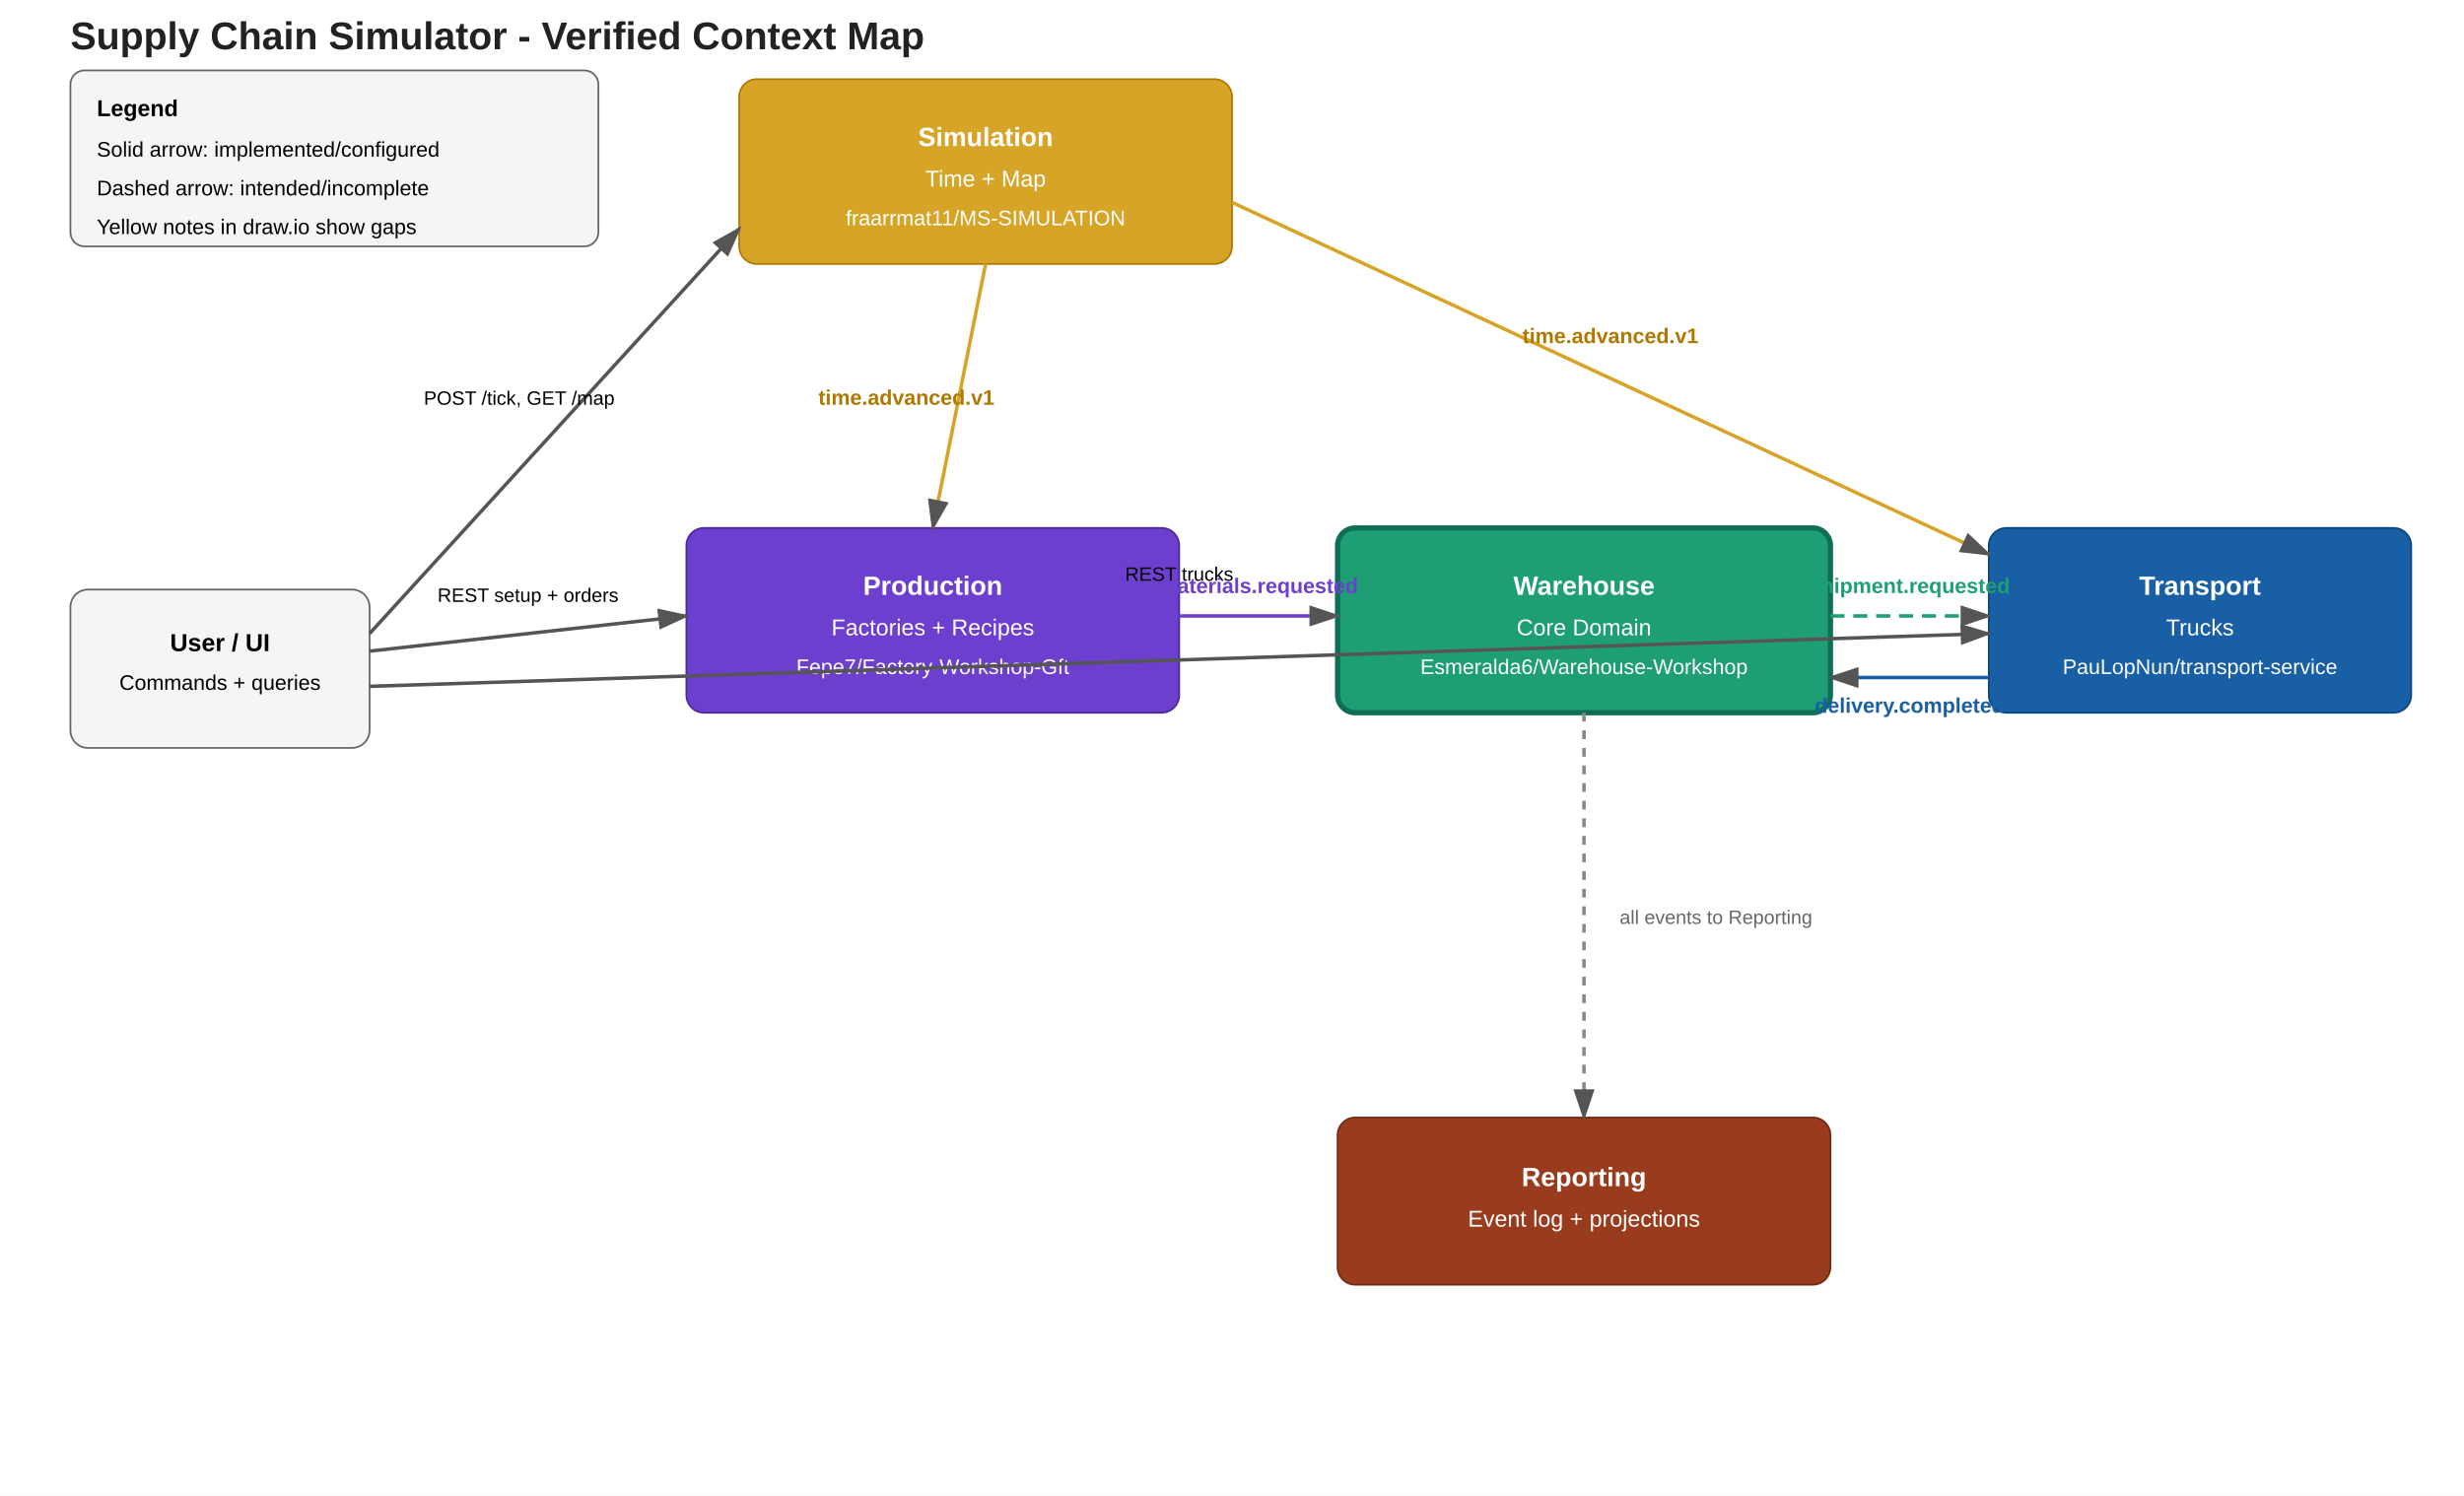
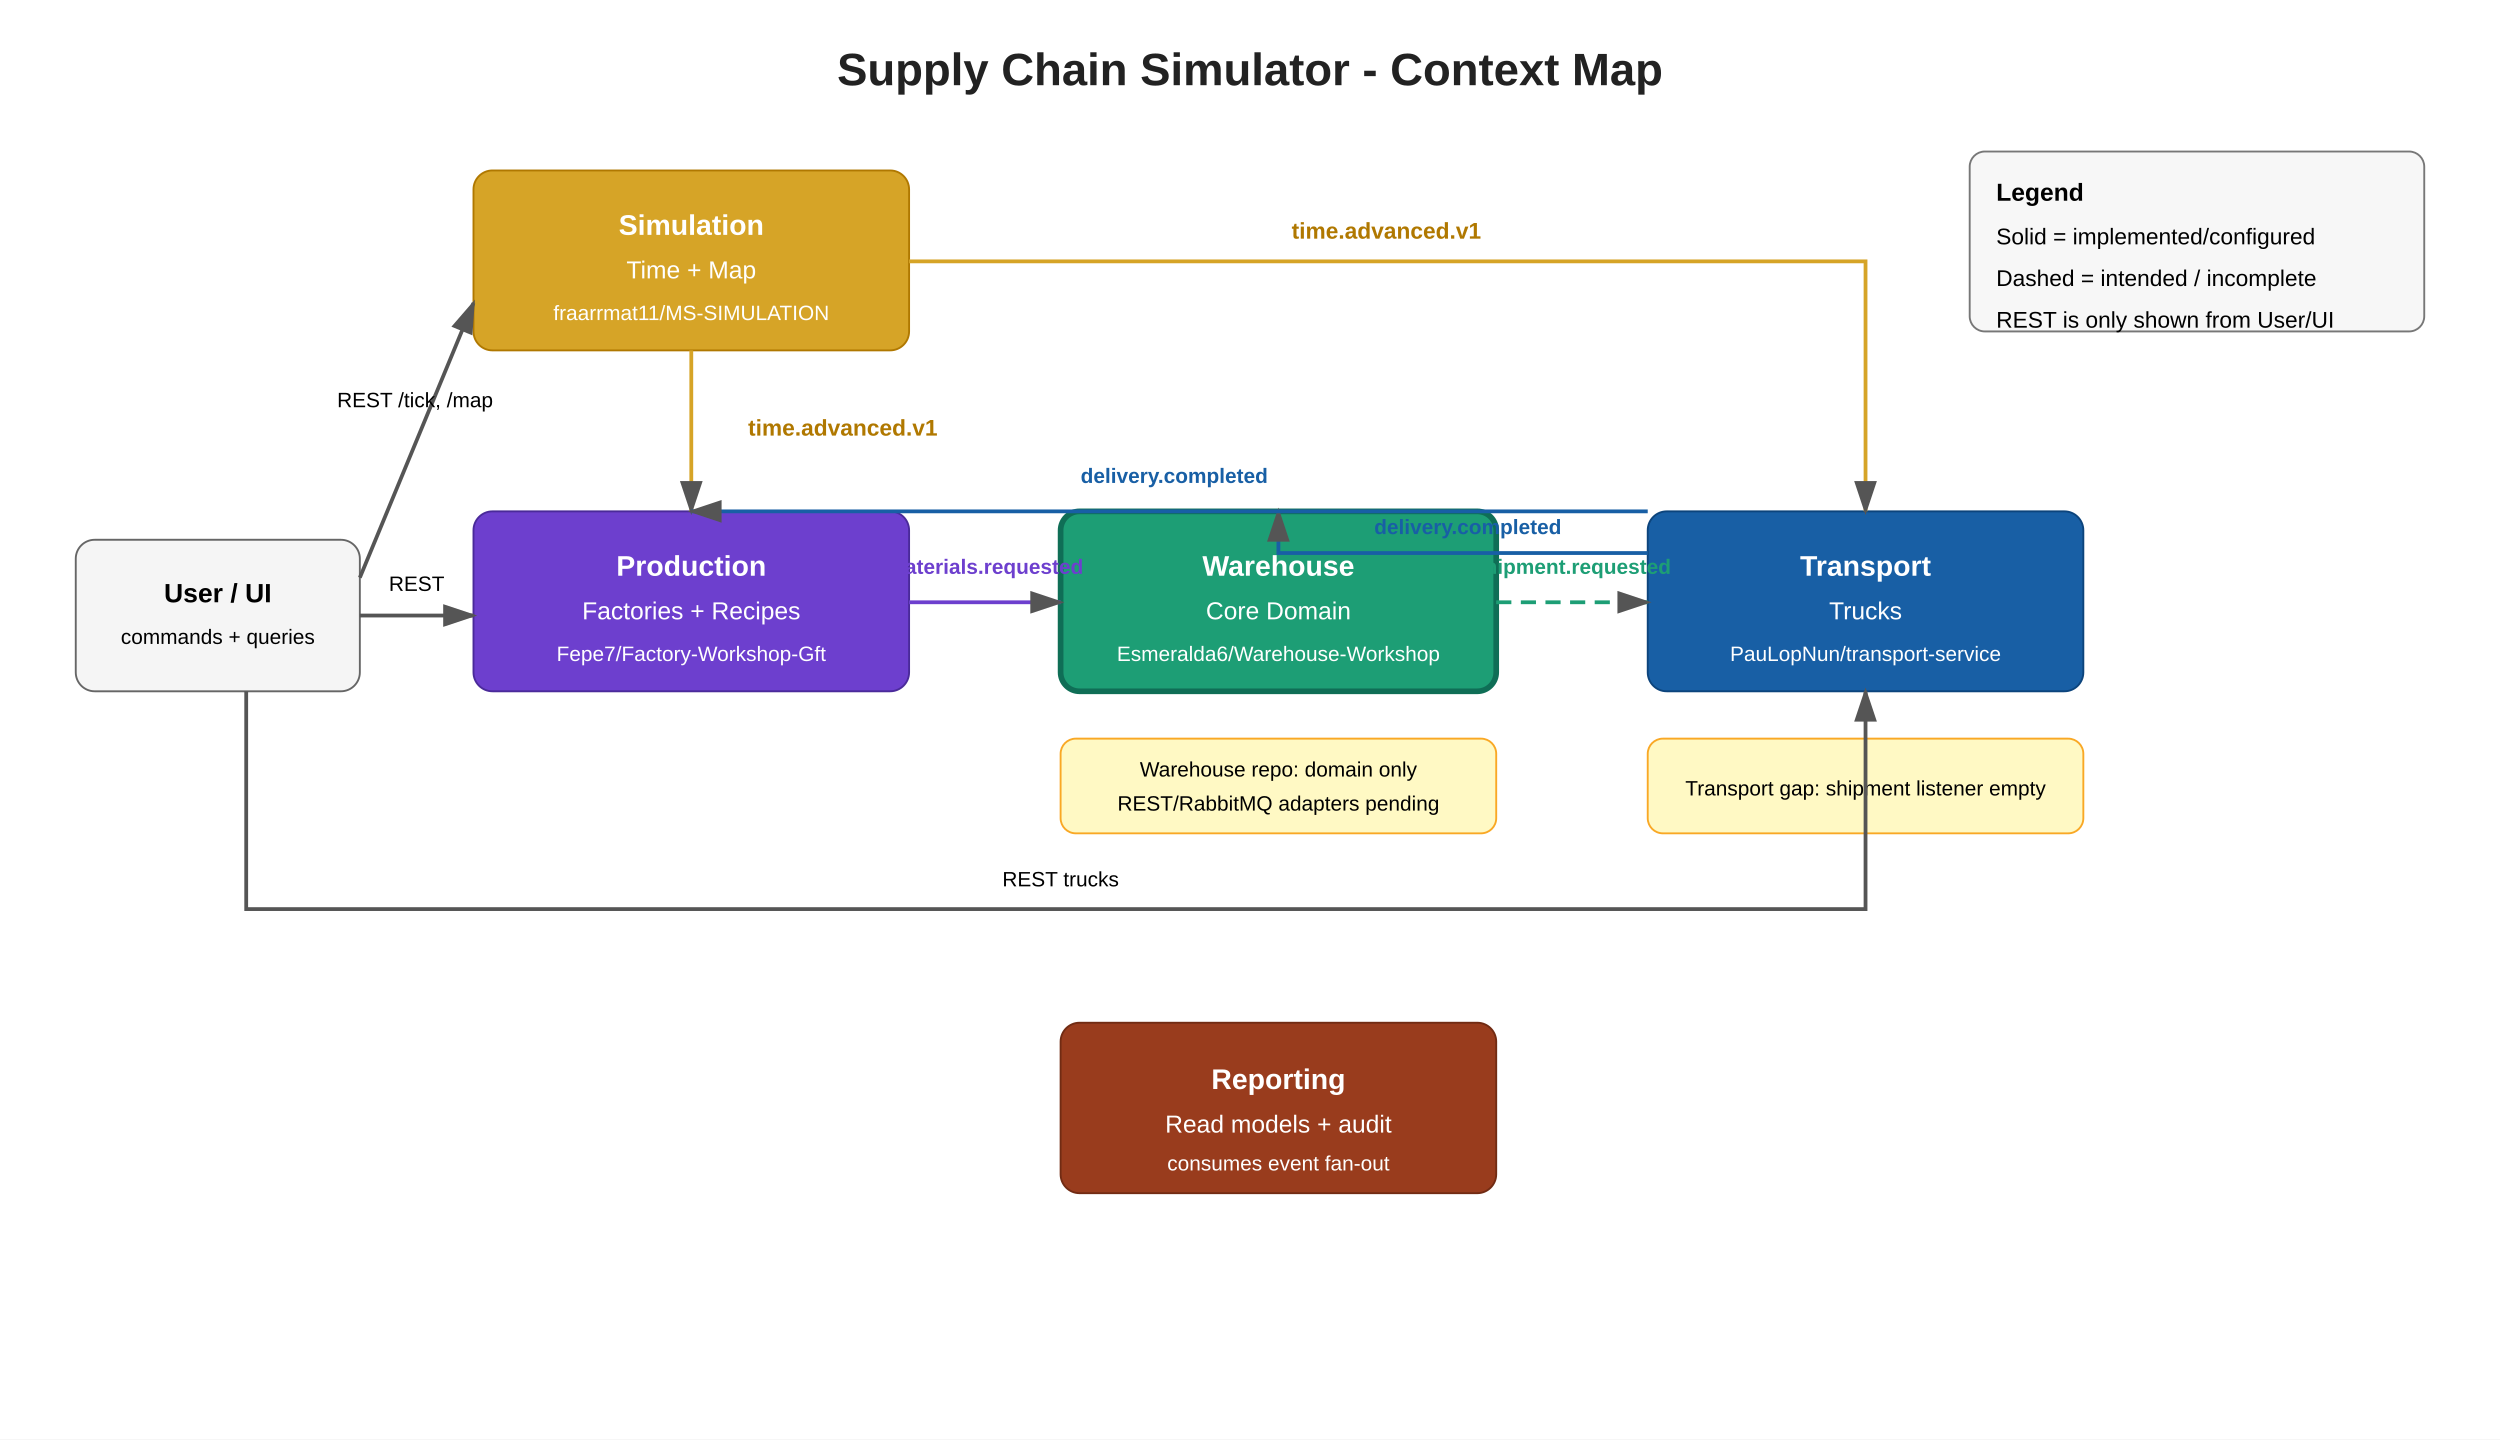
- <svg xmlns="http://www.w3.org/2000/svg" version="1.1" width="1400px" height="850px" viewBox="0 0 1400 850" content="&lt;mxfile host=&quot;app.diagrams.net&quot; modified=&quot;2026-05-07T00:00:00.000Z&quot; agent=&quot;Codex&quot; version=&quot;24.0.0&quot; type=&quot;device&quot;&gt;&#10;  &lt;diagram id=&quot;supply-chain-context-map&quot; name=&quot;Supply Chain Context Map&quot;&gt;&#10;    &lt;mxGraphModel dx=&quot;1422&quot; dy=&quot;794&quot; grid=&quot;1&quot; gridSize=&quot;10&quot; guides=&quot;1&quot; tooltips=&quot;1&quot; connect=&quot;1&quot; arrows=&quot;1&quot; fold=&quot;1&quot; page=&quot;1&quot; pageScale=&quot;1&quot; pageWidth=&quot;1400&quot; pageHeight=&quot;850&quot; math=&quot;0&quot; shadow=&quot;0&quot;&gt;&#10;      &lt;root&gt;&#10;        &lt;mxCell id=&quot;0&quot; /&gt;&#10;        &lt;mxCell id=&quot;1&quot; parent=&quot;0&quot; /&gt;&#10;        &lt;mxCell id=&quot;ui&quot; value=&quot;&amp;lt;b&amp;gt;User / UI&amp;lt;/b&amp;gt;&amp;lt;br&amp;gt;Commands + queries&quot; style=&quot;rounded=1;whiteSpace=wrap;html=1;fillColor=#f5f5f5;strokeColor=#666666;fontColor=#333333;fontSize=14;align=center;verticalAlign=middle;&quot; vertex=&quot;1&quot; parent=&quot;1&quot;&gt;&#10;          &lt;mxGeometry x=&quot;40&quot; y=&quot;335&quot; width=&quot;170&quot; height=&quot;90&quot; as=&quot;geometry&quot; /&gt;&#10;        &lt;/mxCell&gt;&#10;        &lt;mxCell id=&quot;simulation&quot; value=&quot;&amp;lt;b&amp;gt;Simulation&amp;lt;/b&amp;gt;&amp;lt;br&amp;gt;Time + Map&amp;lt;br&amp;gt;fraarrmat11/MS-SIMULATION&quot; style=&quot;rounded=1;whiteSpace=wrap;html=1;fillColor=#d6a427;strokeColor=#b07800;fontColor=#ffffff;fontSize=14;align=center;verticalAlign=middle;&quot; vertex=&quot;1&quot; parent=&quot;1&quot;&gt;&#10;          &lt;mxGeometry x=&quot;420&quot; y=&quot;45&quot; width=&quot;280&quot; height=&quot;105&quot; as=&quot;geometry&quot; /&gt;&#10;        &lt;/mxCell&gt;&#10;        &lt;mxCell id=&quot;production&quot; value=&quot;&amp;lt;b&amp;gt;Production&amp;lt;/b&amp;gt;&amp;lt;br&amp;gt;Factories + Recipes&amp;lt;br&amp;gt;Fepe7/Factory-Workshop-Gft&quot; style=&quot;rounded=1;whiteSpace=wrap;html=1;fillColor=#6d3fce;strokeColor=#4a2a9a;fontColor=#ffffff;fontSize=14;align=center;verticalAlign=middle;&quot; vertex=&quot;1&quot; parent=&quot;1&quot;&gt;&#10;          &lt;mxGeometry x=&quot;390&quot; y=&quot;300&quot; width=&quot;280&quot; height=&quot;105&quot; as=&quot;geometry&quot; /&gt;&#10;        &lt;/mxCell&gt;&#10;        &lt;mxCell id=&quot;warehouse&quot; value=&quot;&amp;lt;b&amp;gt;Warehouse&amp;lt;/b&amp;gt;&amp;lt;br&amp;gt;Core Domain&amp;lt;br&amp;gt;Esmeralda6/Warehouse-Workshop&quot; style=&quot;rounded=1;whiteSpace=wrap;html=1;fillColor=#1d9e75;strokeColor=#0f6e56;fontColor=#ffffff;fontSize=14;align=center;verticalAlign=middle;strokeWidth=3;&quot; vertex=&quot;1&quot; parent=&quot;1&quot;&gt;&#10;          &lt;mxGeometry x=&quot;760&quot; y=&quot;300&quot; width=&quot;280&quot; height=&quot;105&quot; as=&quot;geometry&quot; /&gt;&#10;        &lt;/mxCell&gt;&#10;        &lt;mxCell id=&quot;transport&quot; value=&quot;&amp;lt;b&amp;gt;Transport&amp;lt;/b&amp;gt;&amp;lt;br&amp;gt;Trucks&amp;lt;br&amp;gt;PauLopNun/transport-service&quot; style=&quot;rounded=1;whiteSpace=wrap;html=1;fillColor=#185fa5;strokeColor=#0c447c;fontColor=#ffffff;fontSize=14;align=center;verticalAlign=middle;&quot; vertex=&quot;1&quot; parent=&quot;1&quot;&gt;&#10;          &lt;mxGeometry x=&quot;1130&quot; y=&quot;300&quot; width=&quot;240&quot; height=&quot;105&quot; as=&quot;geometry&quot; /&gt;&#10;        &lt;/mxCell&gt;&#10;        &lt;mxCell id=&quot;reporting&quot; value=&quot;&amp;lt;b&amp;gt;Reporting&amp;lt;/b&amp;gt;&amp;lt;br&amp;gt;Event log + projections&quot; style=&quot;rounded=1;whiteSpace=wrap;html=1;fillColor=#993c1d;strokeColor=#712b13;fontColor=#ffffff;fontSize=14;align=center;verticalAlign=middle;&quot; vertex=&quot;1&quot; parent=&quot;1&quot;&gt;&#10;          &lt;mxGeometry x=&quot;760&quot; y=&quot;635&quot; width=&quot;280&quot; height=&quot;95&quot; as=&quot;geometry&quot; /&gt;&#10;        &lt;/mxCell&gt;&#10;        &lt;mxCell id=&quot;rest-simulation&quot; value=&quot;&amp;lt;b&amp;gt;REST&amp;lt;/b&amp;gt;&amp;lt;br&amp;gt;POST /tick&amp;lt;br&amp;gt;GET /map&quot; style=&quot;rounded=1;whiteSpace=wrap;html=1;fillColor=#fff2cc;strokeColor=#d6b656;fontColor=#333333;fontSize=11;align=center;verticalAlign=middle;&quot; vertex=&quot;1&quot; parent=&quot;1&quot;&gt;&#10;          &lt;mxGeometry x=&quot;425&quot; y=&quot;165&quot; width=&quot;270&quot; height=&quot;70&quot; as=&quot;geometry&quot; /&gt;&#10;        &lt;/mxCell&gt;&#10;        &lt;mxCell id=&quot;rest-production&quot; value=&quot;&amp;lt;b&amp;gt;REST&amp;lt;/b&amp;gt;&amp;lt;br&amp;gt;POST /factories, POST /recipes&amp;lt;br&amp;gt;GET /recipes, GET /factories/{productId}&amp;lt;br&amp;gt;POST /warehouses/{warehouseId}/orders&quot; style=&quot;rounded=1;whiteSpace=wrap;html=1;fillColor=#e1d5e7;strokeColor=#9673a6;fontColor=#333333;fontSize=11;align=center;verticalAlign=middle;&quot; vertex=&quot;1&quot; parent=&quot;1&quot;&gt;&#10;          &lt;mxGeometry x=&quot;370&quot; y=&quot;420&quot; width=&quot;320&quot; height=&quot;82&quot; as=&quot;geometry&quot; /&gt;&#10;        &lt;/mxCell&gt;&#10;        &lt;mxCell id=&quot;warehouse-gap&quot; value=&quot;&amp;lt;b&amp;gt;Repo status&amp;lt;/b&amp;gt;&amp;lt;br&amp;gt;Domain implemented&amp;lt;br&amp;gt;REST/RabbitMQ adapters pending&amp;lt;br&amp;gt;shipment.requested.v1 intended&quot; style=&quot;rounded=1;whiteSpace=wrap;html=1;fillColor=#fff9c4;strokeColor=#f9a825;fontColor=#333333;fontSize=11;align=center;verticalAlign=middle;&quot; vertex=&quot;1&quot; parent=&quot;1&quot;&gt;&#10;          &lt;mxGeometry x=&quot;760&quot; y=&quot;420&quot; width=&quot;280&quot; height=&quot;82&quot; as=&quot;geometry&quot; /&gt;&#10;        &lt;/mxCell&gt;&#10;        &lt;mxCell id=&quot;rest-transport&quot; value=&quot;&amp;lt;b&amp;gt;REST&amp;lt;/b&amp;gt;&amp;lt;br&amp;gt;POST /trucks&amp;lt;br&amp;gt;GET /trucks&amp;lt;br&amp;gt;&amp;lt;b&amp;gt;Gap&amp;lt;/b&amp;gt; shipment listener empty&quot; style=&quot;rounded=1;whiteSpace=wrap;html=1;fillColor=#dae8fc;strokeColor=#6c8ebf;fontColor=#333333;fontSize=11;align=center;verticalAlign=middle;&quot; vertex=&quot;1&quot; parent=&quot;1&quot;&gt;&#10;          &lt;mxGeometry x=&quot;1130&quot; y=&quot;420&quot; width=&quot;240&quot; height=&quot;82&quot; as=&quot;geometry&quot; /&gt;&#10;        &lt;/mxCell&gt;&#10;        &lt;mxCell id=&quot;legend&quot; value=&quot;&amp;lt;b&amp;gt;Legend&amp;lt;/b&amp;gt;&amp;lt;br&amp;gt;Solid arrow: implemented/configured&amp;lt;br&amp;gt;Dashed arrow: intended or incomplete&amp;lt;br&amp;gt;Reporting consumes event fan-out&quot; style=&quot;rounded=1;whiteSpace=wrap;html=1;fillColor=#f5f5f5;strokeColor=#666666;fontColor=#333333;fontSize=12;align=left;verticalAlign=middle;spacingLeft=10;&quot; vertex=&quot;1&quot; parent=&quot;1&quot;&gt;&#10;          &lt;mxGeometry x=&quot;40&quot; y=&quot;40&quot; width=&quot;300&quot; height=&quot;100&quot; as=&quot;geometry&quot; /&gt;&#10;        &lt;/mxCell&gt;&#10;        &lt;mxCell id=&quot;e-ui-sim&quot; value=&quot;REST commands / reads&quot; style=&quot;edgeStyle=orthogonalEdgeStyle;rounded=1;html=1;strokeColor=#555555;fontColor=#555555;fontSize=11;endArrow=block;endFill=1;&quot; edge=&quot;1&quot; parent=&quot;1&quot; source=&quot;ui&quot; target=&quot;simulation&quot;&gt;&lt;mxGeometry relative=&quot;1&quot; as=&quot;geometry&quot; /&gt;&lt;/mxCell&gt;&#10;        &lt;mxCell id=&quot;e-ui-prod&quot; value=&quot;REST setup + store order&quot; style=&quot;edgeStyle=orthogonalEdgeStyle;rounded=1;html=1;strokeColor=#555555;fontColor=#555555;fontSize=11;endArrow=block;endFill=1;&quot; edge=&quot;1&quot; parent=&quot;1&quot; source=&quot;ui&quot; target=&quot;production&quot;&gt;&lt;mxGeometry relative=&quot;1&quot; as=&quot;geometry&quot; /&gt;&lt;/mxCell&gt;&#10;        &lt;mxCell id=&quot;e-ui-tr&quot; value=&quot;REST truck admin / initial state&quot; style=&quot;edgeStyle=orthogonalEdgeStyle;rounded=1;html=1;strokeColor=#555555;fontColor=#555555;fontSize=11;endArrow=block;endFill=1;&quot; edge=&quot;1&quot; parent=&quot;1&quot; source=&quot;ui&quot; target=&quot;transport&quot;&gt;&lt;mxGeometry relative=&quot;1&quot; as=&quot;geometry&quot; /&gt;&lt;/mxCell&gt;&#10;        &lt;mxCell id=&quot;e-time-prod&quot; value=&quot;time.advanced.v1&quot; style=&quot;edgeStyle=orthogonalEdgeStyle;rounded=1;html=1;strokeColor=#d6a427;fontColor=#d6a427;fontSize=12;fontStyle=1;endArrow=block;endFill=1;&quot; edge=&quot;1&quot; parent=&quot;1&quot; source=&quot;simulation&quot; target=&quot;production&quot;&gt;&lt;mxGeometry relative=&quot;1&quot; as=&quot;geometry&quot; /&gt;&lt;/mxCell&gt;&#10;        &lt;mxCell id=&quot;e-time-tr&quot; value=&quot;time.advanced.v1&quot; style=&quot;edgeStyle=orthogonalEdgeStyle;rounded=1;html=1;strokeColor=#d6a427;fontColor=#d6a427;fontSize=12;fontStyle=1;endArrow=block;endFill=1;&quot; edge=&quot;1&quot; parent=&quot;1&quot; source=&quot;simulation&quot; target=&quot;transport&quot;&gt;&lt;mxGeometry relative=&quot;1&quot; as=&quot;geometry&quot; /&gt;&lt;/mxCell&gt;&#10;        &lt;mxCell id=&quot;e-prod-wh&quot; value=&quot;production.materials.requested.v1&quot; style=&quot;edgeStyle=orthogonalEdgeStyle;rounded=1;html=1;strokeColor=#6d3fce;fontColor=#6d3fce;fontSize=12;fontStyle=1;endArrow=block;endFill=1;&quot; edge=&quot;1&quot; parent=&quot;1&quot; source=&quot;production&quot; target=&quot;warehouse&quot;&gt;&lt;mxGeometry relative=&quot;1&quot; as=&quot;geometry&quot; /&gt;&lt;/mxCell&gt;&#10;        &lt;mxCell id=&quot;e-wh-tr&quot; value=&quot;shipment.requested.v1&quot; style=&quot;edgeStyle=orthogonalEdgeStyle;rounded=1;html=1;strokeColor=#1d9e75;fontColor=#1d9e75;fontSize=12;fontStyle=1;dashed=1;dashPattern=6 4;endArrow=block;endFill=1;&quot; edge=&quot;1&quot; parent=&quot;1&quot; source=&quot;warehouse&quot; target=&quot;transport&quot;&gt;&lt;mxGeometry relative=&quot;1&quot; as=&quot;geometry&quot; /&gt;&lt;/mxCell&gt;&#10;        &lt;mxCell id=&quot;e-tr-wh&quot; value=&quot;delivery.completed.v1&quot; style=&quot;edgeStyle=orthogonalEdgeStyle;rounded=1;html=1;strokeColor=#185fa5;fontColor=#185fa5;fontSize=12;fontStyle=1;endArrow=block;endFill=1;&quot; edge=&quot;1&quot; parent=&quot;1&quot; source=&quot;transport&quot; target=&quot;warehouse&quot;&gt;&lt;mxGeometry relative=&quot;1&quot; as=&quot;geometry&quot; /&gt;&lt;/mxCell&gt;&#10;        &lt;mxCell id=&quot;e-tr-prod&quot; value=&quot;delivery.completed.v1&quot; style=&quot;edgeStyle=orthogonalEdgeStyle;rounded=1;html=1;strokeColor=#185fa5;fontColor=#185fa5;fontSize=12;fontStyle=1;endArrow=block;endFill=1;&quot; edge=&quot;1&quot; parent=&quot;1&quot; source=&quot;transport&quot; target=&quot;production&quot;&gt;&lt;mxGeometry relative=&quot;1&quot; as=&quot;geometry&quot; /&gt;&lt;/mxCell&gt;&#10;        &lt;mxCell id=&quot;e-tr-sim&quot; value=&quot;truck.registered.v1 / truck.position.updated.v1&quot; style=&quot;edgeStyle=orthogonalEdgeStyle;rounded=1;html=1;strokeColor=#888888;fontColor=#666666;fontSize=11;dashed=1;dashPattern=4 4;endArrow=block;endFill=1;&quot; edge=&quot;1&quot; parent=&quot;1&quot; source=&quot;transport&quot; target=&quot;simulation&quot;&gt;&lt;mxGeometry relative=&quot;1&quot; as=&quot;geometry&quot; /&gt;&lt;/mxCell&gt;&#10;        &lt;mxCell id=&quot;e-wh-sim&quot; value=&quot;warehouse.registered.v1&quot; style=&quot;edgeStyle=orthogonalEdgeStyle;rounded=1;html=1;strokeColor=#888888;fontColor=#666666;fontSize=11;dashed=1;dashPattern=4 4;endArrow=block;endFill=1;&quot; edge=&quot;1&quot; parent=&quot;1&quot; source=&quot;warehouse&quot; target=&quot;simulation&quot;&gt;&lt;mxGeometry relative=&quot;1&quot; as=&quot;geometry&quot; /&gt;&lt;/mxCell&gt;&#10;        &lt;mxCell id=&quot;e-all-reporting&quot; value=&quot;all business events&quot; style=&quot;edgeStyle=orthogonalEdgeStyle;rounded=1;html=1;strokeColor=#888888;fontColor=#666666;fontSize=11;dashed=1;dashPattern=4 4;endArrow=block;endFill=1;&quot; edge=&quot;1&quot; parent=&quot;1&quot; source=&quot;production&quot; target=&quot;reporting&quot;&gt;&lt;mxGeometry relative=&quot;1&quot; as=&quot;geometry&quot; /&gt;&lt;/mxCell&gt;&#10;        &lt;mxCell id=&quot;e-tr-reporting&quot; value=&quot;truck.status.changed.v1 / delivery.completed.v1&quot; style=&quot;edgeStyle=orthogonalEdgeStyle;rounded=1;html=1;strokeColor=#888888;fontColor=#666666;fontSize=11;dashed=1;dashPattern=4 4;endArrow=block;endFill=1;&quot; edge=&quot;1&quot; parent=&quot;1&quot; source=&quot;transport&quot; target=&quot;reporting&quot;&gt;&lt;mxGeometry relative=&quot;1&quot; as=&quot;geometry&quot; /&gt;&lt;/mxCell&gt;&#10;      &lt;/root&gt;&#10;    &lt;/mxGraphModel&gt;&#10;  &lt;/diagram&gt;&#10;&lt;/mxfile&gt;">
+ <svg xmlns="http://www.w3.org/2000/svg" version="1.1" width="1320px" height="760px" viewBox="0 0 1320 760" content="&lt;mxfile host=&quot;app.diagrams.net&quot; modified=&quot;2026-05-07T00:00:00.000Z&quot; agent=&quot;Codex&quot; version=&quot;24.0.0&quot; type=&quot;device&quot;&gt;&#10;  &lt;diagram id=&quot;clean-context-map&quot; name=&quot;Context Map&quot;&gt;&#10;    &lt;mxGraphModel dx=&quot;1422&quot; dy=&quot;794&quot; grid=&quot;1&quot; gridSize=&quot;10&quot; guides=&quot;1&quot; tooltips=&quot;1&quot; connect=&quot;1&quot; arrows=&quot;1&quot; fold=&quot;1&quot; page=&quot;1&quot; pageScale=&quot;1&quot; pageWidth=&quot;1320&quot; pageHeight=&quot;760&quot; math=&quot;0&quot; shadow=&quot;0&quot;&gt;&#10;      &lt;root&gt;&#10;        &lt;mxCell id=&quot;0&quot; /&gt;&#10;        &lt;mxCell id=&quot;1&quot; parent=&quot;0&quot; /&gt;&#10;        &lt;mxCell id=&quot;title&quot; value=&quot;Supply Chain Simulator - Context Map&quot; style=&quot;text;html=1;strokeColor=none;fillColor=none;align=center;verticalAlign=middle;fontSize=24;fontStyle=1;fontColor=#222222;&quot; vertex=&quot;1&quot; parent=&quot;1&quot;&gt;&lt;mxGeometry x=&quot;390&quot; y=&quot;20&quot; width=&quot;540&quot; height=&quot;40&quot; as=&quot;geometry&quot; /&gt;&lt;/mxCell&gt;&#10;        &lt;mxCell id=&quot;ui&quot; value=&quot;&amp;lt;b&amp;gt;User / UI&amp;lt;/b&amp;gt;&amp;lt;br&amp;gt;&amp;lt;font style=&amp;quot;font-size: 11px;&amp;quot;&amp;gt;commands + queries&amp;lt;/font&amp;gt;&quot; style=&quot;rounded=1;whiteSpace=wrap;html=1;fillColor=#f5f5f5;strokeColor=#666666;fontColor=#333333;fontSize=14;align=center;verticalAlign=middle;&quot; vertex=&quot;1&quot; parent=&quot;1&quot;&gt;&lt;mxGeometry x=&quot;40&quot; y=&quot;285&quot; width=&quot;150&quot; height=&quot;80&quot; as=&quot;geometry&quot; /&gt;&lt;/mxCell&gt;&#10;        &lt;mxCell id=&quot;simulation&quot; value=&quot;&amp;lt;b&amp;gt;Simulation&amp;lt;/b&amp;gt;&amp;lt;br&amp;gt;Time + Map&amp;lt;br&amp;gt;&amp;lt;font style=&amp;quot;font-size: 11px;&amp;quot;&amp;gt;fraarrmat11/MS-SIMULATION&amp;lt;/font&amp;gt;&quot; style=&quot;rounded=1;whiteSpace=wrap;html=1;fillColor=#d6a427;strokeColor=#b07800;fontColor=#ffffff;fontSize=14;align=center;verticalAlign=middle;&quot; vertex=&quot;1&quot; parent=&quot;1&quot;&gt;&lt;mxGeometry x=&quot;250&quot; y=&quot;90&quot; width=&quot;230&quot; height=&quot;95&quot; as=&quot;geometry&quot; /&gt;&lt;/mxCell&gt;&#10;        &lt;mxCell id=&quot;production&quot; value=&quot;&amp;lt;b&amp;gt;Production&amp;lt;/b&amp;gt;&amp;lt;br&amp;gt;Factories + Recipes&amp;lt;br&amp;gt;&amp;lt;font style=&amp;quot;font-size: 11px;&amp;quot;&amp;gt;Fepe7/Factory-Workshop-Gft&amp;lt;/font&amp;gt;&quot; style=&quot;rounded=1;whiteSpace=wrap;html=1;fillColor=#6d3fce;strokeColor=#4a2a9a;fontColor=#ffffff;fontSize=14;align=center;verticalAlign=middle;&quot; vertex=&quot;1&quot; parent=&quot;1&quot;&gt;&lt;mxGeometry x=&quot;250&quot; y=&quot;270&quot; width=&quot;230&quot; height=&quot;95&quot; as=&quot;geometry&quot; /&gt;&lt;/mxCell&gt;&#10;        &lt;mxCell id=&quot;warehouse&quot; value=&quot;&amp;lt;b&amp;gt;Warehouse&amp;lt;/b&amp;gt;&amp;lt;br&amp;gt;Core Domain&amp;lt;br&amp;gt;&amp;lt;font style=&amp;quot;font-size: 11px;&amp;quot;&amp;gt;Esmeralda6/Warehouse-Workshop&amp;lt;/font&amp;gt;&quot; style=&quot;rounded=1;whiteSpace=wrap;html=1;fillColor=#1d9e75;strokeColor=#0f6e56;fontColor=#ffffff;fontSize=14;align=center;verticalAlign=middle;strokeWidth=3;&quot; vertex=&quot;1&quot; parent=&quot;1&quot;&gt;&lt;mxGeometry x=&quot;560&quot; y=&quot;270&quot; width=&quot;230&quot; height=&quot;95&quot; as=&quot;geometry&quot; /&gt;&lt;/mxCell&gt;&#10;        &lt;mxCell id=&quot;transport&quot; value=&quot;&amp;lt;b&amp;gt;Transport&amp;lt;/b&amp;gt;&amp;lt;br&amp;gt;Trucks&amp;lt;br&amp;gt;&amp;lt;font style=&amp;quot;font-size: 11px;&amp;quot;&amp;gt;PauLopNun/transport-service&amp;lt;/font&amp;gt;&quot; style=&quot;rounded=1;whiteSpace=wrap;html=1;fillColor=#185fa5;strokeColor=#0c447c;fontColor=#ffffff;fontSize=14;align=center;verticalAlign=middle;&quot; vertex=&quot;1&quot; parent=&quot;1&quot;&gt;&lt;mxGeometry x=&quot;870&quot; y=&quot;270&quot; width=&quot;230&quot; height=&quot;95&quot; as=&quot;geometry&quot; /&gt;&lt;/mxCell&gt;&#10;        &lt;mxCell id=&quot;reporting&quot; value=&quot;&amp;lt;b&amp;gt;Reporting&amp;lt;/b&amp;gt;&amp;lt;br&amp;gt;Read models + audit&amp;lt;br&amp;gt;&amp;lt;font style=&amp;quot;font-size: 11px;&amp;quot;&amp;gt;consumes event fan-out&amp;lt;/font&amp;gt;&quot; style=&quot;rounded=1;whiteSpace=wrap;html=1;fillColor=#993c1d;strokeColor=#712b13;fontColor=#ffffff;fontSize=14;align=center;verticalAlign=middle;&quot; vertex=&quot;1&quot; parent=&quot;1&quot;&gt;&lt;mxGeometry x=&quot;560&quot; y=&quot;540&quot; width=&quot;230&quot; height=&quot;90&quot; as=&quot;geometry&quot; /&gt;&lt;/mxCell&gt;&#10;        &lt;mxCell id=&quot;legend&quot; value=&quot;&amp;lt;b&amp;gt;Legend&amp;lt;/b&amp;gt;&amp;lt;br&amp;gt;Solid = implemented/configured&amp;lt;br&amp;gt;Dashed = intended / incomplete&amp;lt;br&amp;gt;REST is only shown from User/UI&quot; style=&quot;rounded=1;whiteSpace=wrap;html=1;fillColor=#f7f7f7;strokeColor=#777777;fontColor=#333333;fontSize=12;align=left;verticalAlign=middle;spacingLeft=10;&quot; vertex=&quot;1&quot; parent=&quot;1&quot;&gt;&lt;mxGeometry x=&quot;1040&quot; y=&quot;80&quot; width=&quot;240&quot; height=&quot;95&quot; as=&quot;geometry&quot; /&gt;&lt;/mxCell&gt;&#10;        &lt;mxCell id=&quot;gap-wh&quot; value=&quot;Warehouse repo: domain only&amp;lt;br&amp;gt;REST/RabbitMQ adapters pending&quot; style=&quot;rounded=1;whiteSpace=wrap;html=1;fillColor=#fff9c4;strokeColor=#f9a825;fontColor=#333333;fontSize=11;align=center;verticalAlign=middle;&quot; vertex=&quot;1&quot; parent=&quot;1&quot;&gt;&lt;mxGeometry x=&quot;560&quot; y=&quot;390&quot; width=&quot;230&quot; height=&quot;50&quot; as=&quot;geometry&quot; /&gt;&lt;/mxCell&gt;&#10;        &lt;mxCell id=&quot;gap-tr&quot; value=&quot;Transport gap: shipment listener empty&quot; style=&quot;rounded=1;whiteSpace=wrap;html=1;fillColor=#fff9c4;strokeColor=#f9a825;fontColor=#333333;fontSize=11;align=center;verticalAlign=middle;&quot; vertex=&quot;1&quot; parent=&quot;1&quot;&gt;&lt;mxGeometry x=&quot;870&quot; y=&quot;390&quot; width=&quot;230&quot; height=&quot;50&quot; as=&quot;geometry&quot; /&gt;&lt;/mxCell&gt;&#10;        &lt;mxCell id=&quot;rest-ui-sim&quot; value=&quot;REST&amp;lt;br&amp;gt;POST /tick&amp;lt;br&amp;gt;GET /map&quot; style=&quot;edgeStyle=orthogonalEdgeStyle;rounded=1;html=1;strokeColor=#555555;fontColor=#555555;fontSize=11;endArrow=block;endFill=1;labelBackgroundColor=#ffffff;&quot; edge=&quot;1&quot; parent=&quot;1&quot; source=&quot;ui&quot; target=&quot;simulation&quot;&gt;&lt;mxGeometry relative=&quot;1&quot; as=&quot;geometry&quot; /&gt;&lt;/mxCell&gt;&#10;        &lt;mxCell id=&quot;rest-ui-prod&quot; value=&quot;REST&amp;lt;br&amp;gt;setup + orders&quot; style=&quot;edgeStyle=orthogonalEdgeStyle;rounded=1;html=1;strokeColor=#555555;fontColor=#555555;fontSize=11;endArrow=block;endFill=1;labelBackgroundColor=#ffffff;&quot; edge=&quot;1&quot; parent=&quot;1&quot; source=&quot;ui&quot; target=&quot;production&quot;&gt;&lt;mxGeometry relative=&quot;1&quot; as=&quot;geometry&quot; /&gt;&lt;/mxCell&gt;&#10;        &lt;mxCell id=&quot;rest-ui-tr&quot; value=&quot;REST&amp;lt;br&amp;gt;POST /trucks&amp;lt;br&amp;gt;GET /trucks&quot; style=&quot;edgeStyle=orthogonalEdgeStyle;rounded=1;html=1;strokeColor=#555555;fontColor=#555555;fontSize=11;endArrow=block;endFill=1;labelBackgroundColor=#ffffff;&quot; edge=&quot;1&quot; parent=&quot;1&quot; source=&quot;ui&quot; target=&quot;transport&quot;&gt;&lt;mxGeometry relative=&quot;1&quot; as=&quot;geometry&quot;&gt;&lt;Array as=&quot;points&quot;&gt;&lt;mxPoint x=&quot;130&quot; y=&quot;480&quot;/&gt;&lt;mxPoint x=&quot;985&quot; y=&quot;480&quot;/&gt;&lt;/Array&gt;&lt;/mxGeometry&gt;&lt;/mxCell&gt;&#10;        &lt;mxCell id=&quot;time-prod&quot; value=&quot;time.advanced.v1&quot; style=&quot;edgeStyle=orthogonalEdgeStyle;rounded=1;html=1;strokeColor=#d6a427;fontColor=#b07800;fontSize=12;fontStyle=1;endArrow=block;endFill=1;labelBackgroundColor=#ffffff;&quot; edge=&quot;1&quot; parent=&quot;1&quot; source=&quot;simulation&quot; target=&quot;production&quot;&gt;&lt;mxGeometry relative=&quot;1&quot; as=&quot;geometry&quot; /&gt;&lt;/mxCell&gt;&#10;        &lt;mxCell id=&quot;time-tr&quot; value=&quot;time.advanced.v1&quot; style=&quot;edgeStyle=orthogonalEdgeStyle;rounded=1;html=1;strokeColor=#d6a427;fontColor=#b07800;fontSize=12;fontStyle=1;endArrow=block;endFill=1;labelBackgroundColor=#ffffff;&quot; edge=&quot;1&quot; parent=&quot;1&quot; source=&quot;simulation&quot; target=&quot;transport&quot;&gt;&lt;mxGeometry relative=&quot;1&quot; as=&quot;geometry&quot;&gt;&lt;Array as=&quot;points&quot;&gt;&lt;mxPoint x=&quot;985&quot; y=&quot;138&quot;/&gt;&lt;/Array&gt;&lt;/mxGeometry&gt;&lt;/mxCell&gt;&#10;        &lt;mxCell id=&quot;prod-wh&quot; value=&quot;production.materials.requested.v1&quot; style=&quot;edgeStyle=orthogonalEdgeStyle;rounded=1;html=1;strokeColor=#6d3fce;fontColor=#6d3fce;fontSize=12;fontStyle=1;endArrow=block;endFill=1;labelBackgroundColor=#ffffff;&quot; edge=&quot;1&quot; parent=&quot;1&quot; source=&quot;production&quot; target=&quot;warehouse&quot;&gt;&lt;mxGeometry relative=&quot;1&quot; as=&quot;geometry&quot; /&gt;&lt;/mxCell&gt;&#10;        &lt;mxCell id=&quot;wh-tr&quot; value=&quot;shipment.requested.v1&quot; style=&quot;edgeStyle=orthogonalEdgeStyle;rounded=1;html=1;strokeColor=#1d9e75;fontColor=#1d9e75;fontSize=12;fontStyle=1;dashed=1;dashPattern=6 4;endArrow=block;endFill=1;labelBackgroundColor=#ffffff;&quot; edge=&quot;1&quot; parent=&quot;1&quot; source=&quot;warehouse&quot; target=&quot;transport&quot;&gt;&lt;mxGeometry relative=&quot;1&quot; as=&quot;geometry&quot; /&gt;&lt;/mxCell&gt;&#10;        &lt;mxCell id=&quot;tr-wh&quot; value=&quot;delivery.completed.v1&quot; style=&quot;edgeStyle=orthogonalEdgeStyle;rounded=1;html=1;strokeColor=#185fa5;fontColor=#185fa5;fontSize=12;fontStyle=1;endArrow=block;endFill=1;labelBackgroundColor=#ffffff;&quot; edge=&quot;1&quot; parent=&quot;1&quot; source=&quot;transport&quot; target=&quot;warehouse&quot;&gt;&lt;mxGeometry relative=&quot;1&quot; as=&quot;geometry&quot;&gt;&lt;Array as=&quot;points&quot;&gt;&lt;mxPoint x=&quot;985&quot; y=&quot;245&quot;/&gt;&lt;mxPoint x=&quot;675&quot; y=&quot;245&quot;/&gt;&lt;/Array&gt;&lt;/mxGeometry&gt;&lt;/mxCell&gt;&#10;        &lt;mxCell id=&quot;tr-prod&quot; value=&quot;delivery.completed.v1&quot; style=&quot;edgeStyle=orthogonalEdgeStyle;rounded=1;html=1;strokeColor=#185fa5;fontColor=#185fa5;fontSize=12;fontStyle=1;endArrow=block;endFill=1;labelBackgroundColor=#ffffff;&quot; edge=&quot;1&quot; parent=&quot;1&quot; source=&quot;transport&quot; target=&quot;production&quot;&gt;&lt;mxGeometry relative=&quot;1&quot; as=&quot;geometry&quot;&gt;&lt;Array as=&quot;points&quot;&gt;&lt;mxPoint x=&quot;985&quot; y=&quot;220&quot;/&gt;&lt;mxPoint x=&quot;365&quot; y=&quot;220&quot;/&gt;&lt;/Array&gt;&lt;/mxGeometry&gt;&lt;/mxCell&gt;&#10;        &lt;mxCell id=&quot;tr-sim&quot; value=&quot;truck.registered.v1&amp;lt;br&amp;gt;truck.position.updated.v1&quot; style=&quot;edgeStyle=orthogonalEdgeStyle;rounded=1;html=1;strokeColor=#888888;fontColor=#666666;fontSize=11;dashed=1;dashPattern=4 4;endArrow=block;endFill=1;labelBackgroundColor=#ffffff;&quot; edge=&quot;1&quot; parent=&quot;1&quot; source=&quot;transport&quot; target=&quot;simulation&quot;&gt;&lt;mxGeometry relative=&quot;1&quot; as=&quot;geometry&quot;&gt;&lt;Array as=&quot;points&quot;&gt;&lt;mxPoint x=&quot;985&quot; y=&quot;70&quot;/&gt;&lt;mxPoint x=&quot;365&quot; y=&quot;70&quot;/&gt;&lt;/Array&gt;&lt;/mxGeometry&gt;&lt;/mxCell&gt;&#10;        &lt;mxCell id=&quot;wh-sim&quot; value=&quot;warehouse.registered.v1&quot; style=&quot;edgeStyle=orthogonalEdgeStyle;rounded=1;html=1;strokeColor=#888888;fontColor=#666666;fontSize=11;dashed=1;dashPattern=4 4;endArrow=block;endFill=1;labelBackgroundColor=#ffffff;&quot; edge=&quot;1&quot; parent=&quot;1&quot; source=&quot;warehouse&quot; target=&quot;simulation&quot;&gt;&lt;mxGeometry relative=&quot;1&quot; as=&quot;geometry&quot;&gt;&lt;Array as=&quot;points&quot;&gt;&lt;mxPoint x=&quot;675&quot; y=&quot;190&quot;/&gt;&lt;/Array&gt;&lt;/mxGeometry&gt;&lt;/mxCell&gt;&#10;        &lt;mxCell id=&quot;prod-rep&quot; value=&quot;production events&quot; style=&quot;edgeStyle=orthogonalEdgeStyle;rounded=1;html=1;strokeColor=#888888;fontColor=#666666;fontSize=11;dashed=1;dashPattern=4 4;endArrow=block;endFill=1;labelBackgroundColor=#ffffff;&quot; edge=&quot;1&quot; parent=&quot;1&quot; source=&quot;production&quot; target=&quot;reporting&quot;&gt;&lt;mxGeometry relative=&quot;1&quot; as=&quot;geometry&quot;&gt;&lt;Array as=&quot;points&quot;&gt;&lt;mxPoint x=&quot;365&quot; y=&quot;585&quot;/&gt;&lt;/Array&gt;&lt;/mxGeometry&gt;&lt;/mxCell&gt;&#10;        &lt;mxCell id=&quot;wh-rep&quot; value=&quot;warehouse events&quot; style=&quot;edgeStyle=orthogonalEdgeStyle;rounded=1;html=1;strokeColor=#888888;fontColor=#666666;fontSize=11;dashed=1;dashPattern=4 4;endArrow=block;endFill=1;labelBackgroundColor=#ffffff;&quot; edge=&quot;1&quot; parent=&quot;1&quot; source=&quot;warehouse&quot; target=&quot;reporting&quot;&gt;&lt;mxGeometry relative=&quot;1&quot; as=&quot;geometry&quot; /&gt;&lt;/mxCell&gt;&#10;        &lt;mxCell id=&quot;tr-rep&quot; value=&quot;truck / delivery events&quot; style=&quot;edgeStyle=orthogonalEdgeStyle;rounded=1;html=1;strokeColor=#888888;fontColor=#666666;fontSize=11;dashed=1;dashPattern=4 4;endArrow=block;endFill=1;labelBackgroundColor=#ffffff;&quot; edge=&quot;1&quot; parent=&quot;1&quot; source=&quot;transport&quot; target=&quot;reporting&quot;&gt;&lt;mxGeometry relative=&quot;1&quot; as=&quot;geometry&quot;&gt;&lt;Array as=&quot;points&quot;&gt;&lt;mxPoint x=&quot;985&quot; y=&quot;585&quot;/&gt;&lt;/Array&gt;&lt;/mxGeometry&gt;&lt;/mxCell&gt;&#10;      &lt;/root&gt;&#10;    &lt;/mxGraphModel&gt;&#10;  &lt;/diagram&gt;&#10;&lt;/mxfile&gt;">
  <rect width="100%" height="100%" fill="#ffffff" />
-   <text x="40" y="28" font-family="Arial" font-size="22" font-weight="700" fill="#222">Supply Chain Simulator - Verified Context Map</text>
-   <rect x="40" y="335" width="170" height="90" rx="10" fill="#f5f5f5" stroke="#666" />
-   <text x="125" y="370" text-anchor="middle" font-family="Arial" font-size="14" font-weight="700">User / UI</text>
-   <text x="125" y="392" text-anchor="middle" font-family="Arial" font-size="12">Commands + queries</text>
-   <rect x="420" y="45" width="280" height="105" rx="10" fill="#d6a427" stroke="#b07800" />
-   <text x="560" y="83" text-anchor="middle" font-family="Arial" font-size="15" font-weight="700" fill="#fff">Simulation</text>
-   <text x="560" y="106" text-anchor="middle" font-family="Arial" font-size="13" fill="#fff">Time + Map</text>
-   <text x="560" y="128" text-anchor="middle" font-family="Arial" font-size="12" fill="#fff">fraarrmat11/MS-SIMULATION</text>
-   <rect x="390" y="300" width="280" height="105" rx="10" fill="#6d3fce" stroke="#4a2a9a" />
-   <text x="530" y="338" text-anchor="middle" font-family="Arial" font-size="15" font-weight="700" fill="#fff">Production</text>
-   <text x="530" y="361" text-anchor="middle" font-family="Arial" font-size="13" fill="#fff">Factories + Recipes</text>
-   <text x="530" y="383" text-anchor="middle" font-family="Arial" font-size="12" fill="#fff">Fepe7/Factory-Workshop-Gft</text>
-   <rect x="760" y="300" width="280" height="105" rx="10" fill="#1d9e75" stroke="#0f6e56" stroke-width="3" />
-   <text x="900" y="338" text-anchor="middle" font-family="Arial" font-size="15" font-weight="700" fill="#fff">Warehouse</text>
-   <text x="900" y="361" text-anchor="middle" font-family="Arial" font-size="13" fill="#fff">Core Domain</text>
-   <text x="900" y="383" text-anchor="middle" font-family="Arial" font-size="12" fill="#fff">Esmeralda6/Warehouse-Workshop</text>
-   <rect x="1130" y="300" width="240" height="105" rx="10" fill="#185fa5" stroke="#0c447c" />
-   <text x="1250" y="338" text-anchor="middle" font-family="Arial" font-size="15" font-weight="700" fill="#fff">Transport</text>
-   <text x="1250" y="361" text-anchor="middle" font-family="Arial" font-size="13" fill="#fff">Trucks</text>
-   <text x="1250" y="383" text-anchor="middle" font-family="Arial" font-size="12" fill="#fff">PauLopNun/transport-service</text>
-   <rect x="760" y="635" width="280" height="95" rx="10" fill="#993c1d" stroke="#712b13" />
-   <text x="900" y="674" text-anchor="middle" font-family="Arial" font-size="15" font-weight="700" fill="#fff">Reporting</text>
-   <text x="900" y="697" text-anchor="middle" font-family="Arial" font-size="13" fill="#fff">Event log + projections</text>
+   <text x="660" y="45" text-anchor="middle" font-family="Arial" font-size="24" font-weight="700" fill="#222">Supply Chain Simulator - Context Map</text>
+   <rect x="40" y="285" width="150" height="80" rx="10" fill="#f5f5f5" stroke="#666" />
+   <text x="115" y="318" text-anchor="middle" font-family="Arial" font-size="14" font-weight="700">User / UI</text>
+   <text x="115" y="340" text-anchor="middle" font-family="Arial" font-size="11">commands + queries</text>
+   <rect x="250" y="90" width="230" height="95" rx="10" fill="#d6a427" stroke="#b07800" />
+   <text x="365" y="124" text-anchor="middle" font-family="Arial" font-size="15" font-weight="700" fill="#fff">Simulation</text>
+   <text x="365" y="147" text-anchor="middle" font-family="Arial" font-size="13" fill="#fff">Time + Map</text>
+   <text x="365" y="169" text-anchor="middle" font-family="Arial" font-size="11" fill="#fff">fraarrmat11/MS-SIMULATION</text>
+   <rect x="250" y="270" width="230" height="95" rx="10" fill="#6d3fce" stroke="#4a2a9a" />
+   <text x="365" y="304" text-anchor="middle" font-family="Arial" font-size="15" font-weight="700" fill="#fff">Production</text>
+   <text x="365" y="327" text-anchor="middle" font-family="Arial" font-size="13" fill="#fff">Factories + Recipes</text>
+   <text x="365" y="349" text-anchor="middle" font-family="Arial" font-size="11" fill="#fff">Fepe7/Factory-Workshop-Gft</text>
+   <rect x="560" y="270" width="230" height="95" rx="10" fill="#1d9e75" stroke="#0f6e56" stroke-width="3" />
+   <text x="675" y="304" text-anchor="middle" font-family="Arial" font-size="15" font-weight="700" fill="#fff">Warehouse</text>
+   <text x="675" y="327" text-anchor="middle" font-family="Arial" font-size="13" fill="#fff">Core Domain</text>
+   <text x="675" y="349" text-anchor="middle" font-family="Arial" font-size="11" fill="#fff">Esmeralda6/Warehouse-Workshop</text>
+   <rect x="870" y="270" width="230" height="95" rx="10" fill="#185fa5" stroke="#0c447c" />
+   <text x="985" y="304" text-anchor="middle" font-family="Arial" font-size="15" font-weight="700" fill="#fff">Transport</text>
+   <text x="985" y="327" text-anchor="middle" font-family="Arial" font-size="13" fill="#fff">Trucks</text>
+   <text x="985" y="349" text-anchor="middle" font-family="Arial" font-size="11" fill="#fff">PauLopNun/transport-service</text>
+   <rect x="560" y="540" width="230" height="90" rx="10" fill="#993c1d" stroke="#712b13" />
+   <text x="675" y="575" text-anchor="middle" font-family="Arial" font-size="15" font-weight="700" fill="#fff">Reporting</text>
+   <text x="675" y="598" text-anchor="middle" font-family="Arial" font-size="13" fill="#fff">Read models + audit</text>
+   <text x="675" y="618" text-anchor="middle" font-family="Arial" font-size="11" fill="#fff">consumes event fan-out</text>
+   <rect x="1040" y="80" width="240" height="95" rx="8" fill="#f7f7f7" stroke="#777" />
+   <text x="1054" y="106" font-family="Arial" font-size="13" font-weight="700">Legend</text>
+   <text x="1054" y="129" font-family="Arial" font-size="12">Solid = implemented/configured</text>
+   <text x="1054" y="151" font-family="Arial" font-size="12">Dashed = intended / incomplete</text>
+   <text x="1054" y="173" font-family="Arial" font-size="12">REST is only shown from User/UI</text>
+   <rect x="560" y="390" width="230" height="50" rx="8" fill="#fff9c4" stroke="#f9a825" />
+   <text x="675" y="410" text-anchor="middle" font-family="Arial" font-size="11">Warehouse repo: domain only</text>
+   <text x="675" y="428" text-anchor="middle" font-family="Arial" font-size="11">REST/RabbitMQ adapters pending</text>
+   <rect x="870" y="390" width="230" height="50" rx="8" fill="#fff9c4" stroke="#f9a825" />
+   <text x="985" y="420" text-anchor="middle" font-family="Arial" font-size="11">Transport gap: shipment listener empty</text>
  <defs>
    <marker id="arrow" markerWidth="10" markerHeight="10" refX="8" refY="3" orient="auto">
      <path d="M0,0 L0,6 L9,3 z" fill="#555" />
    </marker>
  </defs>
-   <line x1="210" y1="370" x2="390" y2="350" stroke="#555" stroke-width="2" marker-end="url(#arrow)" />
-   <text x="300" y="342" text-anchor="middle" font-family="Arial" font-size="11">REST setup + orders</text>
-   <line x1="210" y1="360" x2="420" y2="130" stroke="#555" stroke-width="2" marker-end="url(#arrow)" />
-   <text x="295" y="230" text-anchor="middle" font-family="Arial" font-size="11">POST /tick, GET /map</text>
-   <line x1="210" y1="390" x2="1130" y2="360" stroke="#555" stroke-width="2" marker-end="url(#arrow)" />
-   <text x="670" y="330" text-anchor="middle" font-family="Arial" font-size="11">REST trucks</text>
-   <line x1="700" y1="115" x2="1130" y2="315" stroke="#d6a427" stroke-width="2" marker-end="url(#arrow)" />
-   <text x="915" y="195" text-anchor="middle" font-family="Arial" font-size="12" font-weight="700" fill="#b07800">time.advanced.v1</text>
-   <line x1="560" y1="150" x2="530" y2="300" stroke="#d6a427" stroke-width="2" marker-end="url(#arrow)" />
-   <text x="515" y="230" text-anchor="middle" font-family="Arial" font-size="12" font-weight="700" fill="#b07800">time.advanced.v1</text>
-   <line x1="670" y1="350" x2="760" y2="350" stroke="#6d3fce" stroke-width="2" marker-end="url(#arrow)" />
-   <text x="715" y="337" text-anchor="middle" font-family="Arial" font-size="12" font-weight="700" fill="#6d3fce">materials.requested</text>
-   <line x1="1040" y1="350" x2="1130" y2="350" stroke="#1d9e75" stroke-width="2" stroke-dasharray="8 5" marker-end="url(#arrow)" />
-   <text x="1085" y="337" text-anchor="middle" font-family="Arial" font-size="12" font-weight="700" fill="#1d9e75">shipment.requested</text>
-   <line x1="1130" y1="385" x2="1040" y2="385" stroke="#185fa5" stroke-width="2" marker-end="url(#arrow)" />
-   <text x="1085" y="405" text-anchor="middle" font-family="Arial" font-size="12" font-weight="700" fill="#185fa5">delivery.completed</text>
-   <line x1="900" y1="405" x2="900" y2="635" stroke="#888" stroke-width="2" stroke-dasharray="5 5" marker-end="url(#arrow)" />
-   <text x="975" y="525" text-anchor="middle" font-family="Arial" font-size="11" fill="#666">all events to Reporting</text>
-   <rect x="40" y="40" width="300" height="100" rx="8" fill="#f5f5f5" stroke="#666" />
-   <text x="55" y="66" font-family="Arial" font-size="13" font-weight="700">Legend</text>
-   <text x="55" y="89" font-family="Arial" font-size="12">Solid arrow: implemented/configured</text>
-   <text x="55" y="111" font-family="Arial" font-size="12">Dashed arrow: intended/incomplete</text>
-   <text x="55" y="133" font-family="Arial" font-size="12">Yellow notes in draw.io show gaps</text>
+   <line x1="190" y1="305" x2="250" y2="160" stroke="#555" stroke-width="2" marker-end="url(#arrow)" />
+   <text x="178" y="215" font-family="Arial" font-size="11">REST /tick, /map</text>
+   <line x1="190" y1="325" x2="250" y2="325" stroke="#555" stroke-width="2" marker-end="url(#arrow)" />
+   <text x="220" y="312" text-anchor="middle" font-family="Arial" font-size="11">REST</text>
+   <polyline points="130,365 130,480 985,480 985,365" fill="none" stroke="#555" stroke-width="2" marker-end="url(#arrow)" />
+   <text x="560" y="468" text-anchor="middle" font-family="Arial" font-size="11">REST trucks</text>
+   <line x1="365" y1="185" x2="365" y2="270" stroke="#d6a427" stroke-width="2" marker-end="url(#arrow)" />
+   <text x="445" y="230" text-anchor="middle" font-family="Arial" font-size="12" fill="#b07800" font-weight="700">time.advanced.v1</text>
+   <polyline points="480,138 985,138 985,270" fill="none" stroke="#d6a427" stroke-width="2" marker-end="url(#arrow)" />
+   <text x="732" y="126" text-anchor="middle" font-family="Arial" font-size="12" fill="#b07800" font-weight="700">time.advanced.v1</text>
+   <line x1="480" y1="318" x2="560" y2="318" stroke="#6d3fce" stroke-width="2" marker-end="url(#arrow)" />
+   <text x="520" y="303" text-anchor="middle" font-family="Arial" font-size="11" fill="#6d3fce" font-weight="700">materials.requested</text>
+   <line x1="790" y1="318" x2="870" y2="318" stroke="#1d9e75" stroke-width="2" stroke-dasharray="8 5" marker-end="url(#arrow)" />
+   <text x="830" y="303" text-anchor="middle" font-family="Arial" font-size="11" fill="#1d9e75" font-weight="700">shipment.requested</text>
+   <polyline points="870,292 675,292 675,270" fill="none" stroke="#185fa5" stroke-width="2" marker-end="url(#arrow)" />
+   <text x="775" y="282" text-anchor="middle" font-family="Arial" font-size="11" fill="#185fa5" font-weight="700">delivery.completed</text>
+   <polyline points="870,270 365,270 365,270" fill="none" stroke="#185fa5" stroke-width="2" marker-end="url(#arrow)" />
+   <text x="620" y="255" text-anchor="middle" font-family="Arial" font-size="11" fill="#185fa5" font-weight="700">delivery.completed</text>
</svg>
